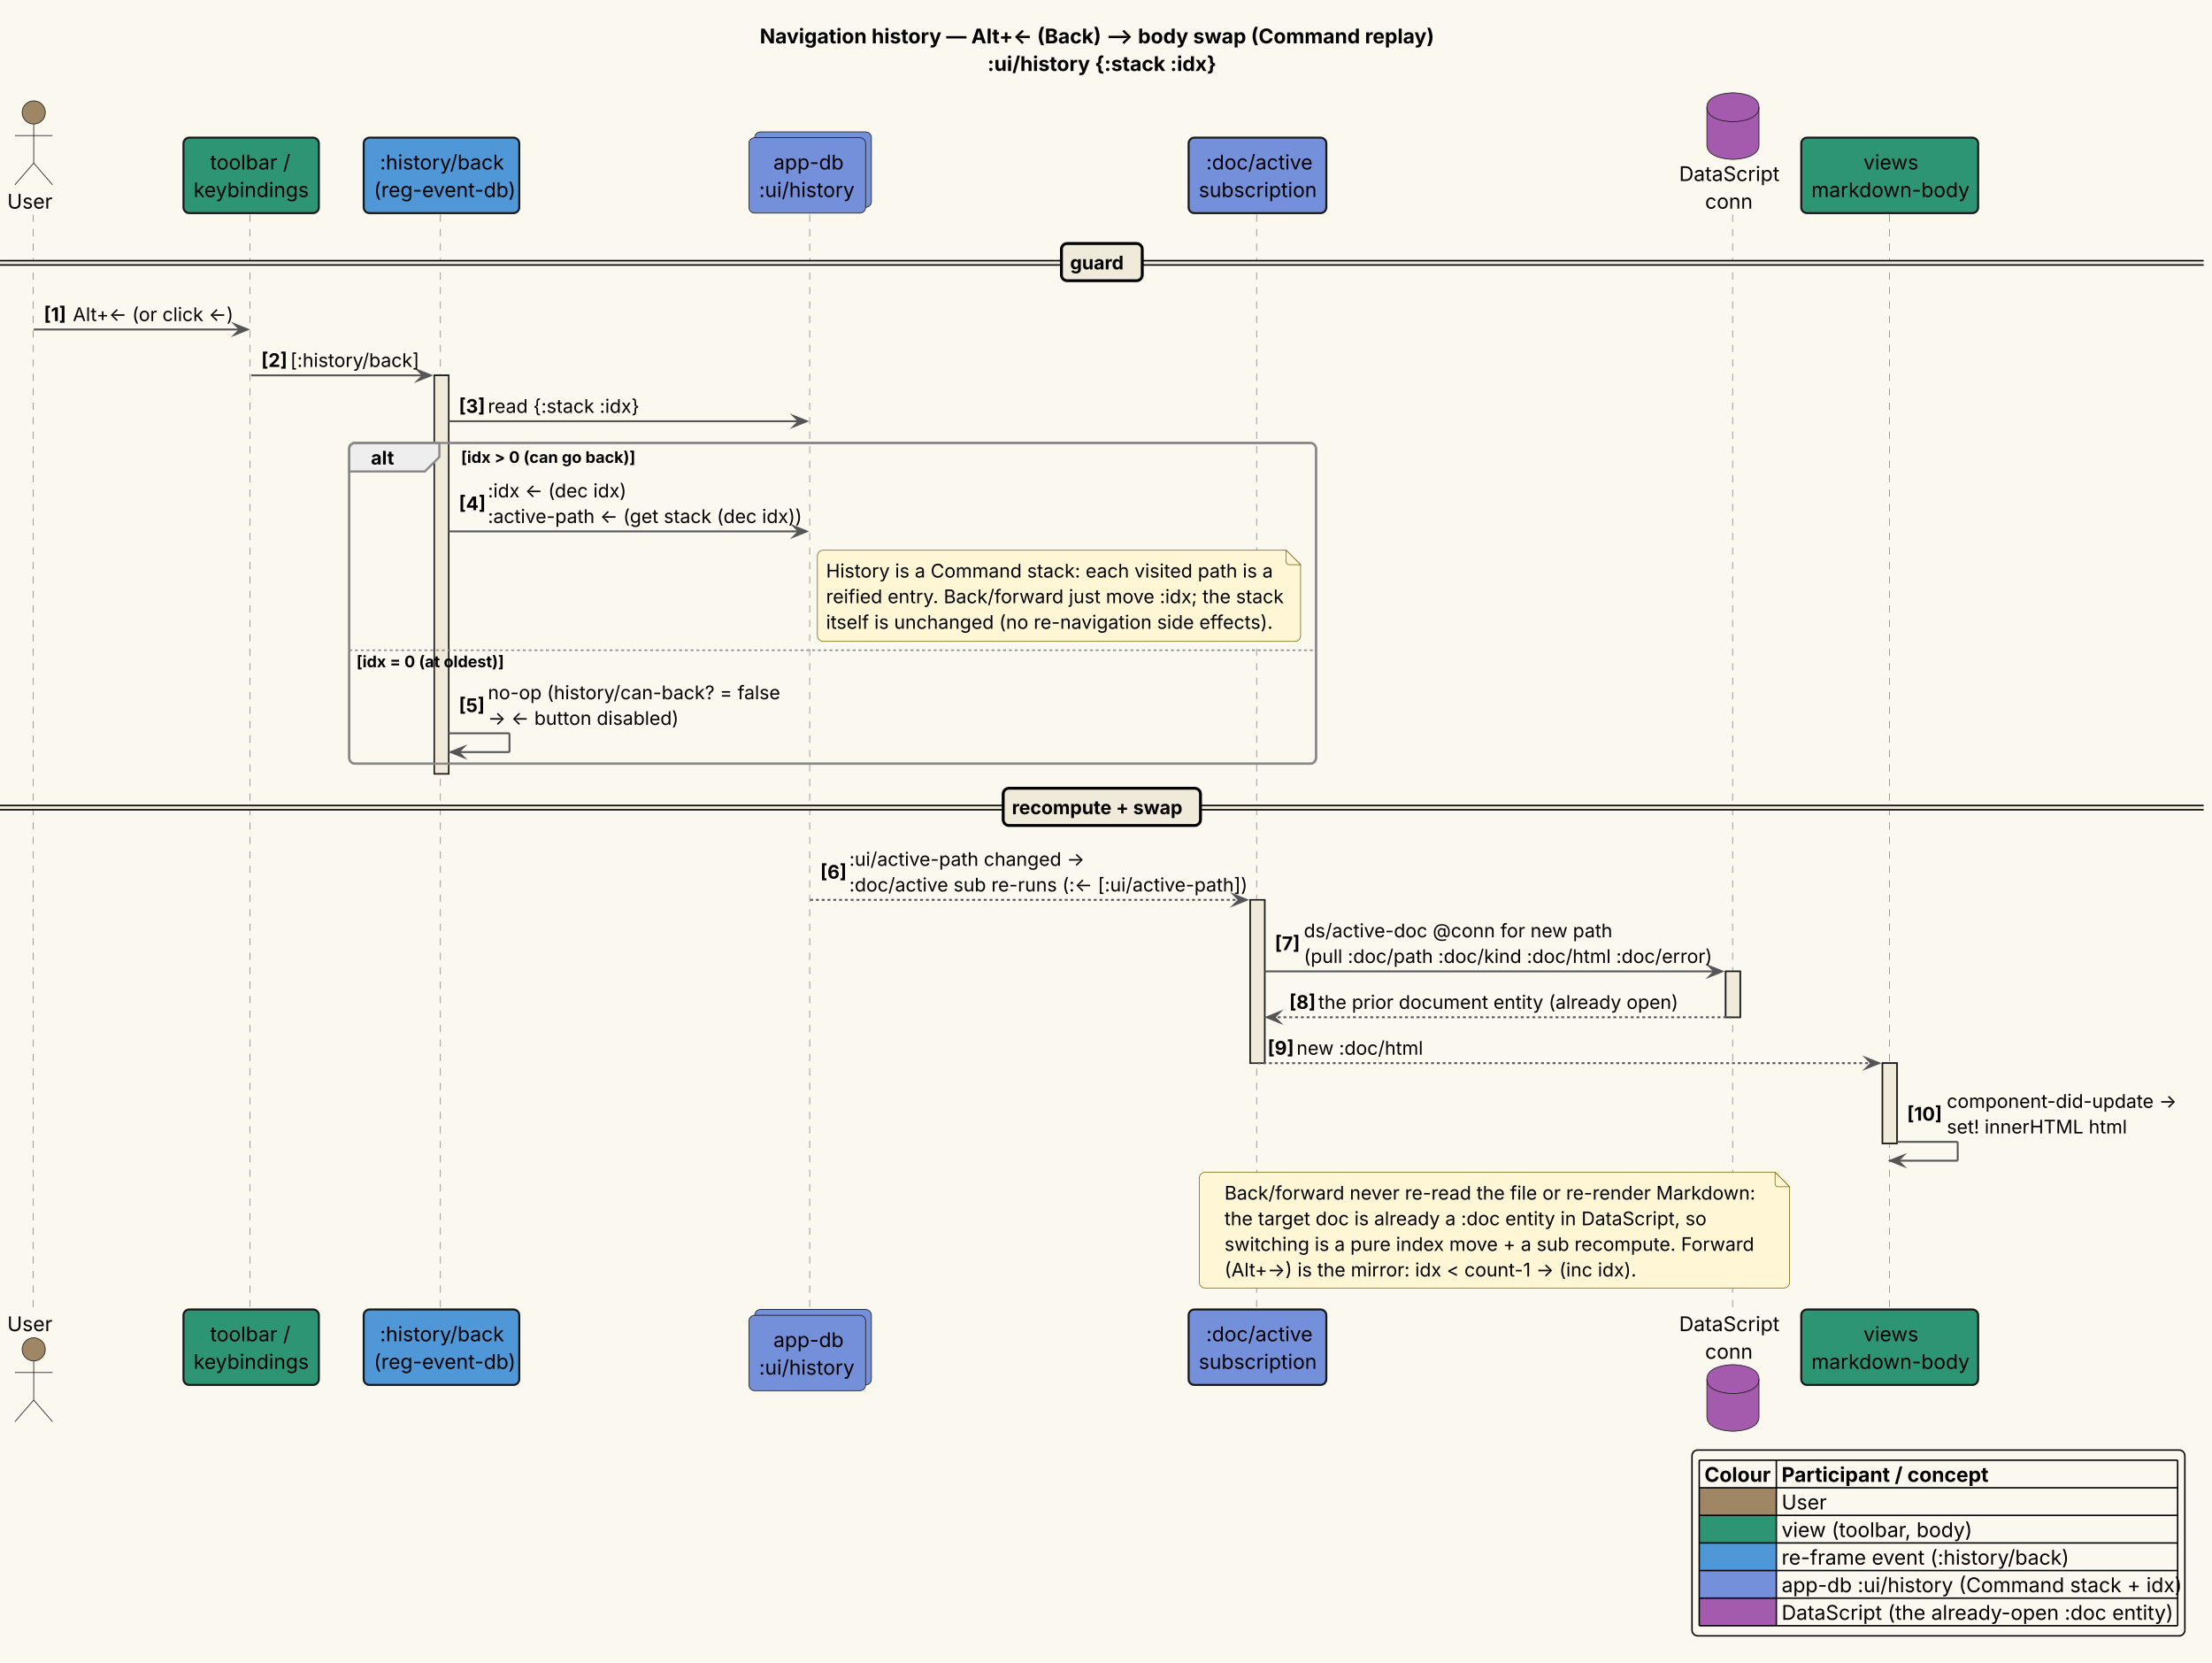
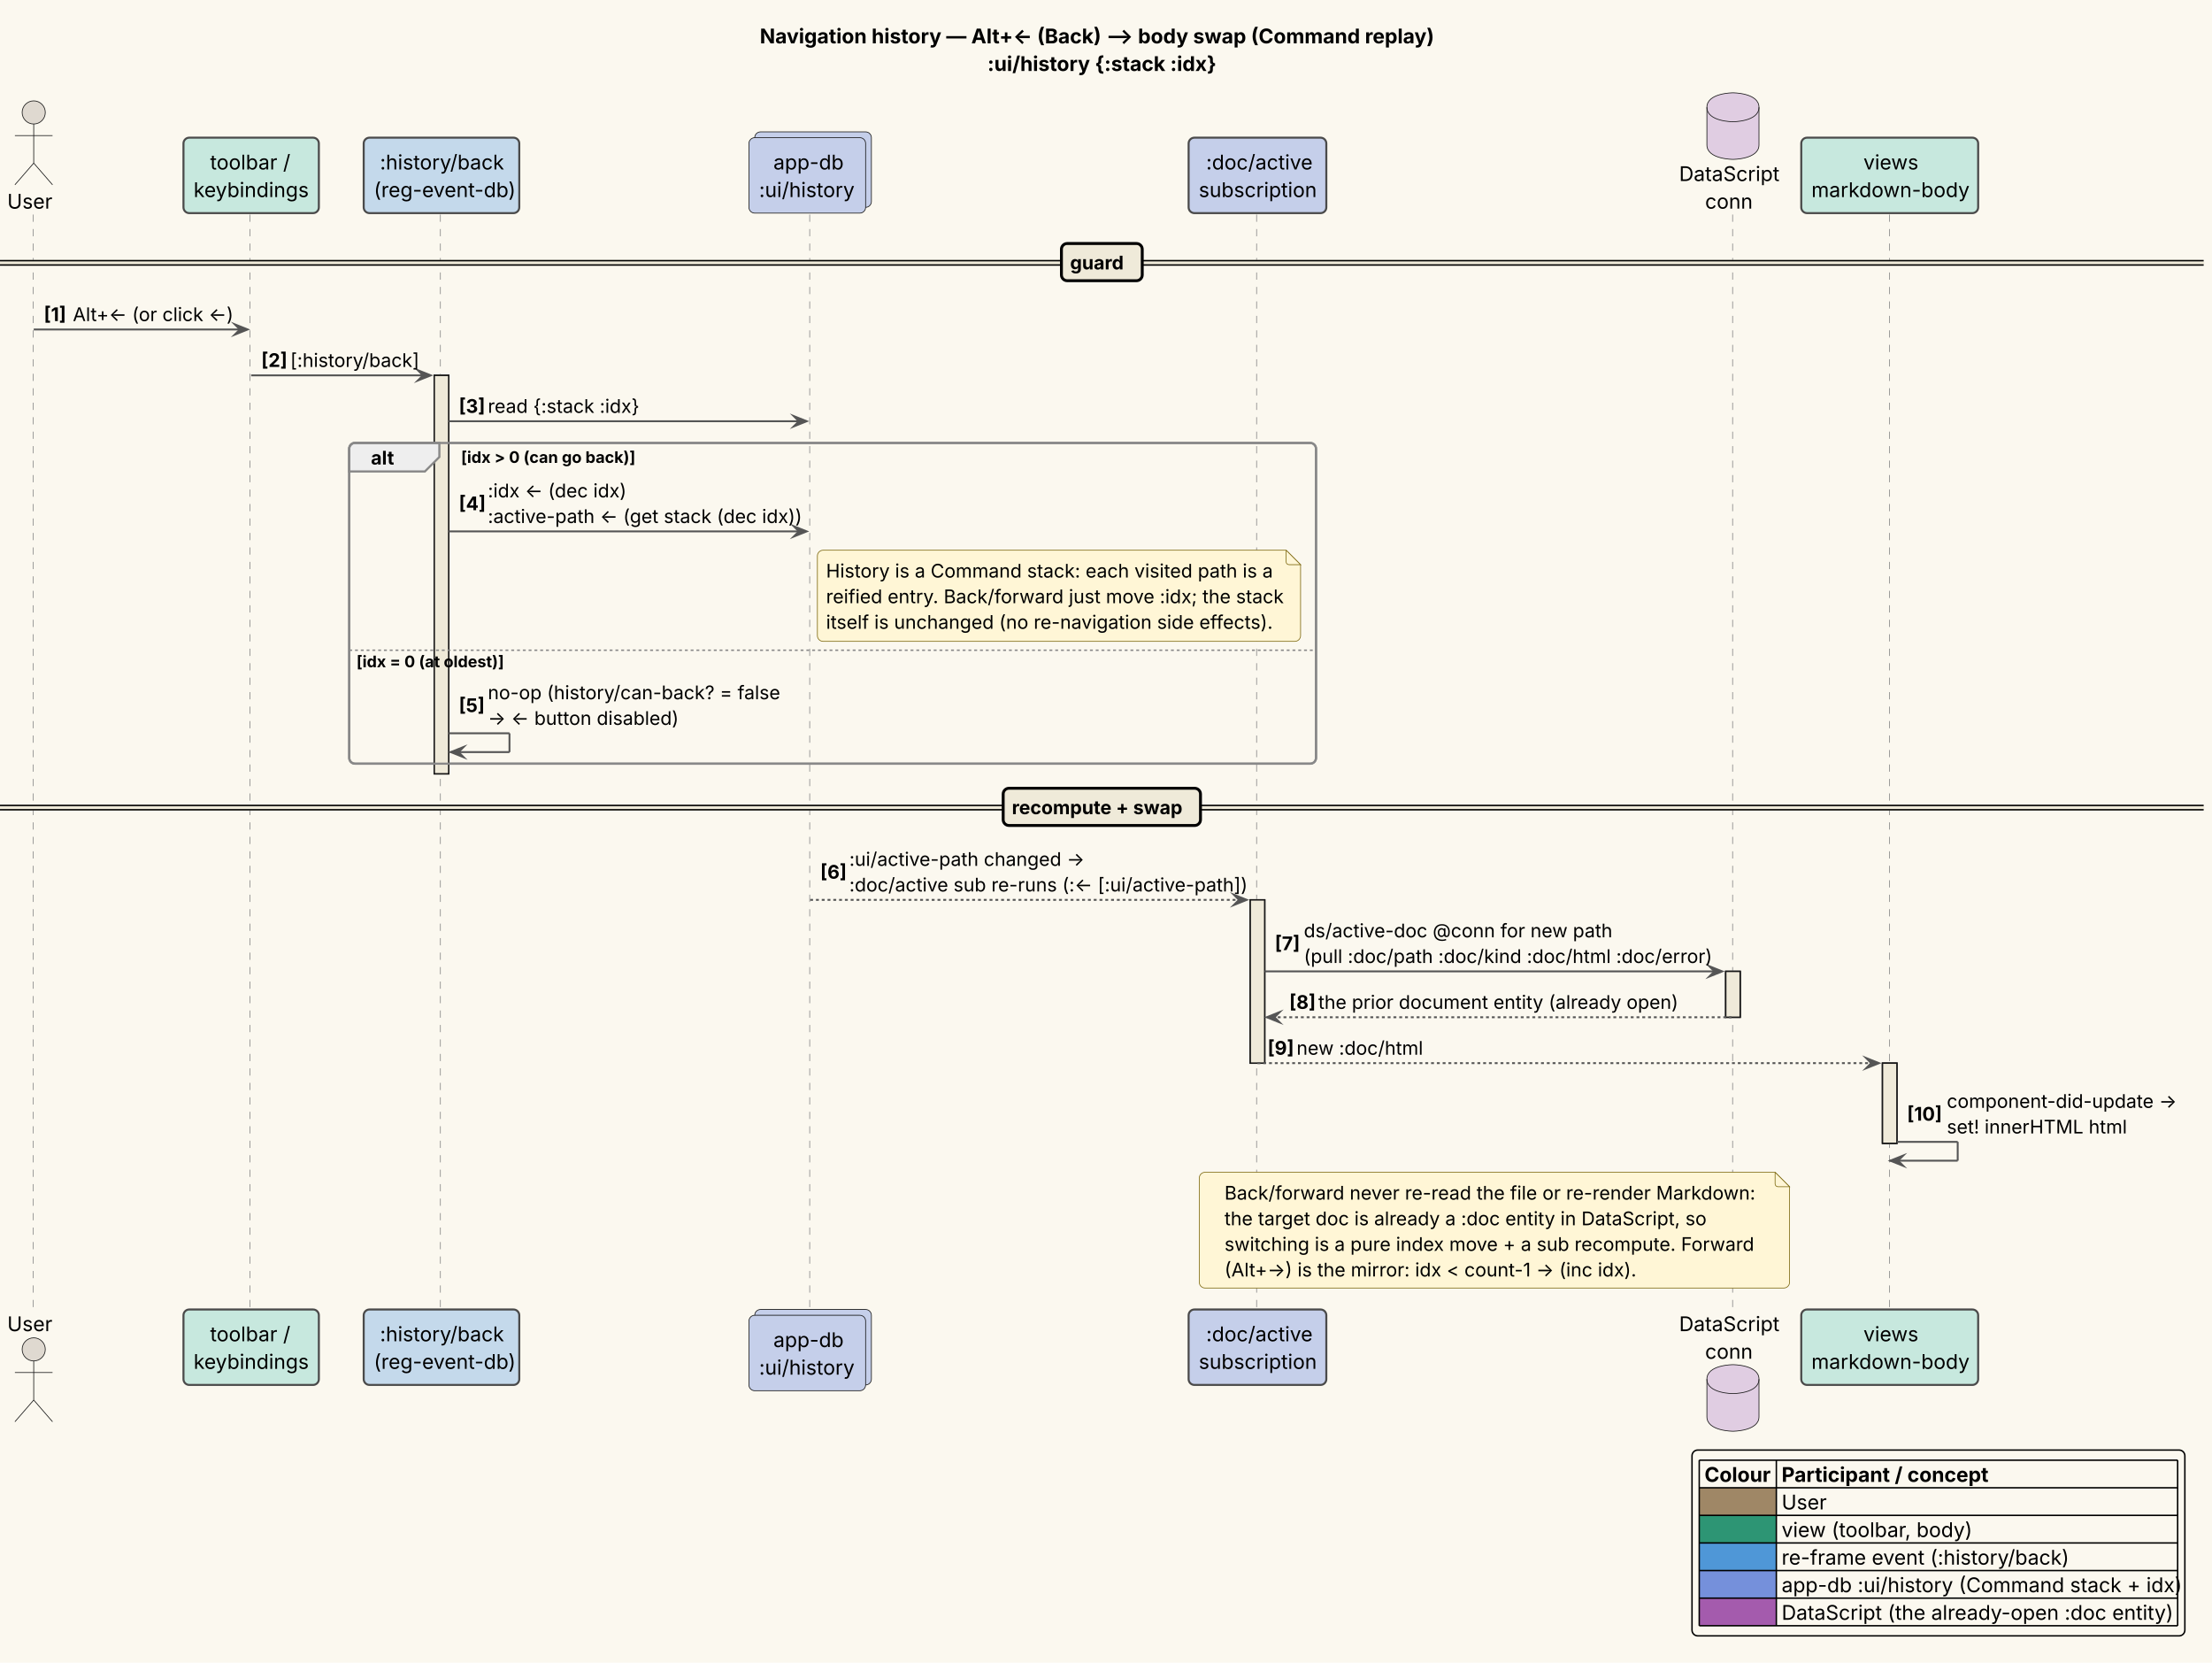
<svg xmlns="http://www.w3.org/2000/svg" contentStyleType="text/css" data-diagram-type="SEQUENCE" height="1149px" preserveAspectRatio="none" style="width:1529px;height:1149px;background:#FBF8EF;" version="1.1" viewBox="0 0 1529 1149" width="1529px" zoomAndPan="magnify">
  <defs />
  <g>
    <rect fill="#FBF8EF" height="1149" style="stroke:none;stroke-width:1;" width="1529" x="0" y="0" />
    <g class="title" data-source-line="7">
      <text fill="#000000" font-family="'Inter, Helvetica, sans-serif'" font-size="14" font-weight="700" lengthAdjust="spacing" textLength="471.847" x="525.198" y="29.966">Navigation history — Alt+← (Back) ⟶ body swap (Command replay)</text>
      <text fill="#000000" font-family="'Inter, Helvetica, sans-serif'" font-size="14" font-weight="700" lengthAdjust="spacing" textLength="157.121" x="682.561" y="49.034">:ui/history {:stack :idx}</text>
    </g>
    <g>
      <rect fill="#EFEAD9" height="275.336" style="stroke:#181818;stroke-width:1;" width="10" x="300.168" y="259.39" />
    </g>
    <g>
      <rect fill="#EFEAD9" height="112.824" style="stroke:#181818;stroke-width:1;" width="10" x="864.202" y="621.844" />
    </g>
    <g>
      <rect fill="#EFEAD9" height="31.706" style="stroke:#181818;stroke-width:1;" width="10" x="1192.862" y="671.256" />
    </g>
    <g>
      <rect fill="#EFEAD9" height="55.412" style="stroke:#181818;stroke-width:1;" width="10" x="1301.222" y="734.668" />
    </g>
    <rect fill="none" height="221.63" rx="4" ry="4" style="stroke:#888888;stroke-width:1.5;" width="668.263" x="241.401" y="306.096" />
    <g class="participant-lifeline" data-entity-uid="part1" data-qualified-name="User" data-source-line="11" id="part1-lifeline">
      <g>
        <rect fill="#000000" fill-opacity="0" height="757.632" width="8" x="19.309" y="148.272" />
        <line style="stroke:#888888;stroke-width:0.5;stroke-dasharray:5,5;" x1="23" x2="23" y1="148.272" y2="905.904" />
      </g>
    </g>
    <g class="participant-lifeline" data-entity-uid="part2" data-qualified-name="UI" data-source-line="12" id="part2-lifeline">
      <g>
        <rect fill="#000000" fill-opacity="0" height="757.632" width="8" x="169.61" y="148.272" />
        <line style="stroke:#888888;stroke-width:0.5;stroke-dasharray:5,5;" x1="172.822" x2="172.822" y1="148.272" y2="905.904" />
      </g>
    </g>
    <g class="participant-lifeline" data-entity-uid="part3" data-qualified-name="RF" data-source-line="13" id="part3-lifeline">
      <g>
        <rect fill="#000000" fill-opacity="0" height="757.632" width="8" x="301.168" y="148.272" />
        <line style="stroke:#888888;stroke-width:0.5;stroke-dasharray:5,5;" x1="304.401" x2="304.401" y1="148.272" y2="905.904" />
      </g>
    </g>
    <g class="participant-lifeline" data-entity-uid="part4" data-qualified-name="DB" data-source-line="14" id="part4-lifeline">
      <g>
        <rect fill="#000000" fill-opacity="0" height="757.632" width="8" x="556.012" y="148.272" />
        <line style="stroke:#888888;stroke-width:0.5;stroke-dasharray:5,5;" x1="559.692" x2="559.692" y1="148.272" y2="905.904" />
      </g>
    </g>
    <g class="participant-lifeline" data-entity-uid="part5" data-qualified-name="SUB" data-source-line="15" id="part5-lifeline">
      <g>
        <rect fill="#000000" fill-opacity="0" height="757.632" width="8" x="865.202" y="148.272" />
        <line style="stroke:#888888;stroke-width:0.5;stroke-dasharray:5,5;" x1="868.61" x2="868.61" y1="148.272" y2="905.904" />
      </g>
    </g>
    <g class="participant-lifeline" data-entity-uid="part6" data-qualified-name="DS" data-source-line="16" id="part6-lifeline">
      <g>
        <rect fill="#000000" fill-opacity="0" height="757.632" width="8" x="1193.862" y="148.272" />
        <line style="stroke:#888888;stroke-width:0.5;stroke-dasharray:5,5;" x1="1197.639" x2="1197.639" y1="148.272" y2="905.904" />
      </g>
    </g>
    <g class="participant-lifeline" data-entity-uid="part7" data-qualified-name="V" data-source-line="17" id="part7-lifeline">
      <g>
        <rect fill="#000000" fill-opacity="0" height="757.632" width="8" x="1302.222" y="148.272" />
        <line style="stroke:#888888;stroke-width:0.5;stroke-dasharray:5,5;" x1="1306.085" x2="1306.085" y1="148.272" y2="905.904" />
      </g>
    </g>
    <g class="participant participant-head" data-entity-uid="part1" data-qualified-name="User" data-source-line="11" id="part1-head">
      <text fill="#000000" font-family="'Inter, Helvetica, sans-serif'" font-size="14" lengthAdjust="spacing" textLength="30.618" x="5" y="144.17">User</text>
-       <ellipse cx="23.309" cy="77.704" fill="#9F8766" rx="8" ry="8" style="stroke:#181818;stroke-width:0.5;" />
+       <ellipse cx="23.309" cy="77.704" fill="#DFD9D0" rx="8" ry="8" style="stroke:#181818;stroke-width:0.5;" />
      <path d="M23.309,85.704 L23.309,112.704 M10.309,93.704 L36.309,93.704 M23.309,112.704 L10.309,127.704 M23.309,112.704 L36.309,127.704" fill="none" style="stroke:#181818;stroke-width:0.5;" />
    </g>
    <g class="participant participant-tail" data-entity-uid="part1" data-qualified-name="User" data-source-line="11" id="part1-tail">
      <text fill="#000000" font-family="'Inter, Helvetica, sans-serif'" font-size="14" lengthAdjust="spacing" textLength="30.618" x="5" y="919.87">User</text>
-       <ellipse cx="23.309" cy="932.472" fill="#9F8766" rx="8" ry="8" style="stroke:#181818;stroke-width:0.5;" />
+       <ellipse cx="23.309" cy="932.472" fill="#DFD9D0" rx="8" ry="8" style="stroke:#181818;stroke-width:0.5;" />
      <path d="M23.309,940.472 L23.309,967.472 M10.309,948.472 L36.309,948.472 M23.309,967.472 L10.309,982.472 M23.309,967.472 L36.309,982.472" fill="none" style="stroke:#181818;stroke-width:0.5;" />
    </g>
    <g class="participant participant-head" data-entity-uid="part2" data-qualified-name="UI" data-source-line="12" id="part2-head">
-       <rect fill="#2D9574" height="52.136" rx="4" ry="4" style="stroke:#181818;stroke-width:1.4;" width="93.576" x="126.822" y="95.136" />
+       <rect fill="#C7E8DE" height="52.136" rx="4" ry="4" style="stroke:#4A4A4A;stroke-width:1.4;" width="93.576" x="126.822" y="95.136" />
      <text fill="#000000" font-family="'Inter, Helvetica, sans-serif'" font-size="14" lengthAdjust="spacing" textLength="56.7" x="145.26" y="117.102">toolbar /</text>
      <text fill="#000000" font-family="'Inter, Helvetica, sans-serif'" font-size="14" lengthAdjust="spacing" textLength="79.576" x="133.822" y="136.17">keybindings</text>
    </g>
    <g class="participant participant-tail" data-entity-uid="part2" data-qualified-name="UI" data-source-line="12" id="part2-tail">
-       <rect fill="#2D9574" height="52.136" rx="4" ry="4" style="stroke:#181818;stroke-width:1.4;" width="93.576" x="126.822" y="904.904" />
+       <rect fill="#C7E8DE" height="52.136" rx="4" ry="4" style="stroke:#4A4A4A;stroke-width:1.4;" width="93.576" x="126.822" y="904.904" />
      <text fill="#000000" font-family="'Inter, Helvetica, sans-serif'" font-size="14" lengthAdjust="spacing" textLength="56.7" x="145.26" y="926.87">toolbar /</text>
      <text fill="#000000" font-family="'Inter, Helvetica, sans-serif'" font-size="14" lengthAdjust="spacing" textLength="79.576" x="133.822" y="945.938">keybindings</text>
    </g>
    <g class="participant participant-head" data-entity-uid="part3" data-qualified-name="RF" data-source-line="13" id="part3-head">
-       <rect fill="#4F97D7" height="52.136" rx="4" ry="4" style="stroke:#181818;stroke-width:1.4;" width="107.534" x="251.401" y="95.136" />
+       <rect fill="#C4D9EB" height="52.136" rx="4" ry="4" style="stroke:#4A4A4A;stroke-width:1.4;" width="107.534" x="251.401" y="95.136" />
      <text fill="#000000" font-family="'Inter, Helvetica, sans-serif'" font-size="14" lengthAdjust="spacing" textLength="85.036" x="262.651" y="117.102">:history/back</text>
      <text fill="#000000" font-family="'Inter, Helvetica, sans-serif'" font-size="14" lengthAdjust="spacing" textLength="93.534" x="258.401" y="136.17">(reg-event-db)</text>
    </g>
    <g class="participant participant-tail" data-entity-uid="part3" data-qualified-name="RF" data-source-line="13" id="part3-tail">
-       <rect fill="#4F97D7" height="52.136" rx="4" ry="4" style="stroke:#181818;stroke-width:1.4;" width="107.534" x="251.401" y="904.904" />
+       <rect fill="#C4D9EB" height="52.136" rx="4" ry="4" style="stroke:#4A4A4A;stroke-width:1.4;" width="107.534" x="251.401" y="904.904" />
      <text fill="#000000" font-family="'Inter, Helvetica, sans-serif'" font-size="14" lengthAdjust="spacing" textLength="85.036" x="262.651" y="926.87">:history/back</text>
      <text fill="#000000" font-family="'Inter, Helvetica, sans-serif'" font-size="14" lengthAdjust="spacing" textLength="93.534" x="258.401" y="945.938">(reg-event-db)</text>
    </g>
    <g class="participant participant-head" data-entity-uid="part4" data-qualified-name="DB" data-source-line="14" id="part4-head">
-       <rect fill="#7590DB" height="52.136" rx="4" ry="4" style="stroke:#181818;stroke-width:0.5;" width="80.64" x="521.692" y="91.136" />
-       <rect fill="#7590DB" height="52.136" rx="4" ry="4" style="stroke:#181818;stroke-width:0.5;" width="80.64" x="517.692" y="95.136" />
+       <rect fill="#C5CFEA" height="52.136" rx="4" ry="4" style="stroke:#181818;stroke-width:0.5;" width="80.64" x="521.692" y="91.136" />
+       <rect fill="#C5CFEA" height="52.136" rx="4" ry="4" style="stroke:#181818;stroke-width:0.5;" width="80.64" x="517.692" y="95.136" />
      <text fill="#000000" font-family="'Inter, Helvetica, sans-serif'" font-size="14" lengthAdjust="spacing" textLength="46.802" x="534.611" y="117.102">app-db</text>
      <text fill="#000000" font-family="'Inter, Helvetica, sans-serif'" font-size="14" lengthAdjust="spacing" textLength="66.64" x="524.692" y="136.17">:ui/history</text>
    </g>
    <g class="participant participant-tail" data-entity-uid="part4" data-qualified-name="DB" data-source-line="14" id="part4-tail">
-       <rect fill="#7590DB" height="52.136" rx="4" ry="4" style="stroke:#181818;stroke-width:0.5;" width="80.64" x="521.692" y="904.904" />
-       <rect fill="#7590DB" height="52.136" rx="4" ry="4" style="stroke:#181818;stroke-width:0.5;" width="80.64" x="517.692" y="908.904" />
+       <rect fill="#C5CFEA" height="52.136" rx="4" ry="4" style="stroke:#181818;stroke-width:0.5;" width="80.64" x="521.692" y="904.904" />
+       <rect fill="#C5CFEA" height="52.136" rx="4" ry="4" style="stroke:#181818;stroke-width:0.5;" width="80.64" x="517.692" y="908.904" />
      <text fill="#000000" font-family="'Inter, Helvetica, sans-serif'" font-size="14" lengthAdjust="spacing" textLength="46.802" x="534.611" y="930.87">app-db</text>
      <text fill="#000000" font-family="'Inter, Helvetica, sans-serif'" font-size="14" lengthAdjust="spacing" textLength="66.64" x="524.692" y="949.938">:ui/history</text>
    </g>
    <g class="participant participant-head" data-entity-uid="part5" data-qualified-name="SUB" data-source-line="15" id="part5-head">
-       <rect fill="#7590DB" height="52.136" rx="4" ry="4" style="stroke:#181818;stroke-width:1.4;" width="95.186" x="821.61" y="95.136" />
+       <rect fill="#C5CFEA" height="52.136" rx="4" ry="4" style="stroke:#4A4A4A;stroke-width:1.4;" width="95.186" x="821.61" y="95.136" />
      <text fill="#000000" font-family="'Inter, Helvetica, sans-serif'" font-size="14" lengthAdjust="spacing" textLength="71.008" x="833.698" y="117.102">:doc/active</text>
      <text fill="#000000" font-family="'Inter, Helvetica, sans-serif'" font-size="14" lengthAdjust="spacing" textLength="81.186" x="828.61" y="136.17">subscription</text>
    </g>
    <g class="participant participant-tail" data-entity-uid="part5" data-qualified-name="SUB" data-source-line="15" id="part5-tail">
-       <rect fill="#7590DB" height="52.136" rx="4" ry="4" style="stroke:#181818;stroke-width:1.4;" width="95.186" x="821.61" y="904.904" />
+       <rect fill="#C5CFEA" height="52.136" rx="4" ry="4" style="stroke:#4A4A4A;stroke-width:1.4;" width="95.186" x="821.61" y="904.904" />
      <text fill="#000000" font-family="'Inter, Helvetica, sans-serif'" font-size="14" lengthAdjust="spacing" textLength="71.008" x="833.698" y="926.87">:doc/active</text>
      <text fill="#000000" font-family="'Inter, Helvetica, sans-serif'" font-size="14" lengthAdjust="spacing" textLength="81.186" x="828.61" y="945.938">subscription</text>
    </g>
    <g class="participant participant-head" data-entity-uid="part6" data-qualified-name="DS" data-source-line="16" id="part6-head">
      <text fill="#000000" font-family="'Inter, Helvetica, sans-serif'" font-size="14" lengthAdjust="spacing" textLength="68.446" x="1160.639" y="125.102">DataScript</text>
      <text fill="#000000" font-family="'Inter, Helvetica, sans-serif'" font-size="14" lengthAdjust="spacing" textLength="32.494" x="1178.615" y="144.17">conn</text>
-       <path d="M1179.862,74.136 C1179.862,64.136 1197.862,64.136 1197.862,64.136 C1197.862,64.136 1215.862,64.136 1215.862,74.136 L1215.862,100.136 C1215.862,110.136 1197.862,110.136 1197.862,110.136 C1197.862,110.136 1179.862,110.136 1179.862,100.136 L1179.862,74.136" fill="#A45BAD" style="stroke:#181818;stroke-width:0.5;" />
+       <path d="M1179.862,74.136 C1179.862,64.136 1197.862,64.136 1197.862,64.136 C1197.862,64.136 1215.862,64.136 1215.862,74.136 L1215.862,100.136 C1215.862,110.136 1197.862,110.136 1197.862,110.136 C1197.862,110.136 1179.862,110.136 1179.862,100.136 L1179.862,74.136" fill="#E0CDE2" style="stroke:#181818;stroke-width:0.5;" />
      <path d="M1179.862,74.136 C1179.862,84.136 1197.862,84.136 1197.862,84.136 C1197.862,84.136 1215.862,84.136 1215.862,74.136" fill="none" style="stroke:#181818;stroke-width:0.5;" />
    </g>
    <g class="participant participant-tail" data-entity-uid="part6" data-qualified-name="DS" data-source-line="16" id="part6-tail">
      <text fill="#000000" font-family="'Inter, Helvetica, sans-serif'" font-size="14" lengthAdjust="spacing" textLength="68.446" x="1160.639" y="919.87">DataScript</text>
      <text fill="#000000" font-family="'Inter, Helvetica, sans-serif'" font-size="14" lengthAdjust="spacing" textLength="32.494" x="1178.615" y="938.938">conn</text>
-       <path d="M1179.862,953.04 C1179.862,943.04 1197.862,943.04 1197.862,943.04 C1197.862,943.04 1215.862,943.04 1215.862,953.04 L1215.862,979.04 C1215.862,989.04 1197.862,989.04 1197.862,989.04 C1197.862,989.04 1179.862,989.04 1179.862,979.04 L1179.862,953.04" fill="#A45BAD" style="stroke:#181818;stroke-width:0.5;" />
+       <path d="M1179.862,953.04 C1179.862,943.04 1197.862,943.04 1197.862,943.04 C1197.862,943.04 1215.862,943.04 1215.862,953.04 L1215.862,979.04 C1215.862,989.04 1197.862,989.04 1197.862,989.04 C1197.862,989.04 1179.862,989.04 1179.862,979.04 L1179.862,953.04" fill="#E0CDE2" style="stroke:#181818;stroke-width:0.5;" />
      <path d="M1179.862,953.04 C1179.862,963.04 1197.862,963.04 1197.862,963.04 C1197.862,963.04 1215.862,963.04 1215.862,953.04" fill="none" style="stroke:#181818;stroke-width:0.5;" />
    </g>
    <g class="participant participant-head" data-entity-uid="part7" data-qualified-name="V" data-source-line="17" id="part7-head">
-       <rect fill="#2D9574" height="52.136" rx="4" ry="4" style="stroke:#181818;stroke-width:1.4;" width="122.276" x="1245.085" y="95.136" />
+       <rect fill="#C7E8DE" height="52.136" rx="4" ry="4" style="stroke:#4A4A4A;stroke-width:1.4;" width="122.276" x="1245.085" y="95.136" />
      <text fill="#000000" font-family="'Inter, Helvetica, sans-serif'" font-size="14" lengthAdjust="spacing" textLength="36.33" x="1288.057" y="117.102">views</text>
      <text fill="#000000" font-family="'Inter, Helvetica, sans-serif'" font-size="14" lengthAdjust="spacing" textLength="108.276" x="1252.085" y="136.17">markdown-body</text>
    </g>
    <g class="participant participant-tail" data-entity-uid="part7" data-qualified-name="V" data-source-line="17" id="part7-tail">
-       <rect fill="#2D9574" height="52.136" rx="4" ry="4" style="stroke:#181818;stroke-width:1.4;" width="122.276" x="1245.085" y="904.904" />
+       <rect fill="#C7E8DE" height="52.136" rx="4" ry="4" style="stroke:#4A4A4A;stroke-width:1.4;" width="122.276" x="1245.085" y="904.904" />
      <text fill="#000000" font-family="'Inter, Helvetica, sans-serif'" font-size="14" lengthAdjust="spacing" textLength="36.33" x="1288.057" y="926.87">views</text>
      <text fill="#000000" font-family="'Inter, Helvetica, sans-serif'" font-size="14" lengthAdjust="spacing" textLength="108.276" x="1252.085" y="945.938">markdown-body</text>
    </g>
    <g>
      <rect fill="#EFEAD9" height="275.336" style="stroke:#181818;stroke-width:1;" width="10" x="300.168" y="259.39" />
    </g>
    <g>
      <rect fill="#EFEAD9" height="112.824" style="stroke:#181818;stroke-width:1;" width="10" x="864.202" y="621.844" />
    </g>
    <g>
      <rect fill="#EFEAD9" height="31.706" style="stroke:#181818;stroke-width:1;" width="10" x="1192.862" y="671.256" />
    </g>
    <g>
      <rect fill="#EFEAD9" height="55.412" style="stroke:#181818;stroke-width:1;" width="10" x="1301.222" y="734.668" />
    </g>
    <rect fill="#EFEAD9" height="3" rx="4" ry="4" style="stroke:#EFEAD9;stroke-width:1;" width="1523.244" x="0" y="180.125" />
    <line style="stroke:#000000;stroke-width:1;" x1="0" x2="1523.244" y1="180.125" y2="180.125" />
    <line style="stroke:#000000;stroke-width:1;" x1="0" x2="1523.244" y1="183.125" y2="183.125" />
    <rect fill="#EFEAD9" height="25.706" rx="4" ry="4" style="stroke:#000000;stroke-width:2;" width="55.86" x="733.692" y="168.272" />
    <text fill="#000000" font-family="'Inter, Helvetica, sans-serif'" font-size="13" font-weight="700" lengthAdjust="spacing" textLength="38.48" x="739.692" y="186.169">guard</text>
    <g class="message" data-entity-1="part1" data-entity-2="part2" data-source-line="20" id="msg1">
      <polygon fill="#555555" points="161.61,223.684,171.61,227.684,161.61,231.684,165.61,227.684" style="stroke:#555555;stroke-width:1;stroke-linejoin:miter;stroke-miterlimit:10;" />
      <line style="stroke:#555555;stroke-width:1.3;" x1="23.309" x2="167.61" y1="227.684" y2="227.684" />
      <text fill="#000000" font-family="'Inter, Helvetica, sans-serif'" font-size="13" font-weight="700" lengthAdjust="spacing" textLength="16.042" x="30.309" y="221.875">[1]</text>
      <text fill="#000000" font-family="'Inter, Helvetica, sans-serif'" font-size="13" lengthAdjust="spacing" textLength="106.259" x="50.351" y="221.875">Alt+←  (or click ←)</text>
    </g>
    <g class="message" data-entity-1="part2" data-entity-2="part3" data-source-line="21" id="msg2">
      <polygon fill="#555555" points="288.168,255.39,298.168,259.39,288.168,263.39,292.168,259.39" style="stroke:#555555;stroke-width:1;stroke-linejoin:miter;stroke-miterlimit:10;" />
      <line style="stroke:#555555;stroke-width:1.3;" x1="173.61" x2="294.168" y1="259.39" y2="259.39" />
      <text fill="#000000" font-family="'Inter, Helvetica, sans-serif'" font-size="13" font-weight="700" lengthAdjust="spacing" textLength="16.042" x="180.61" y="253.581">[2]</text>
      <text fill="#000000" font-family="'Inter, Helvetica, sans-serif'" font-size="13" lengthAdjust="spacing" textLength="87.516" x="200.652" y="253.581">[:history/back]</text>
    </g>
    <g class="message" data-entity-1="part3" data-entity-2="part4" data-source-line="23" id="msg3">
      <polygon fill="#555555" points="548.012,287.096,558.012,291.096,548.012,295.096,552.012,291.096" style="stroke:#555555;stroke-width:1;stroke-linejoin:miter;stroke-miterlimit:10;" />
      <line style="stroke:#555555;stroke-width:1.3;" x1="310.168" x2="554.012" y1="291.096" y2="291.096" />
      <text fill="#000000" font-family="'Inter, Helvetica, sans-serif'" font-size="13" font-weight="700" lengthAdjust="spacing" textLength="16.042" x="317.168" y="285.287">[3]</text>
      <text fill="#000000" font-family="'Inter, Helvetica, sans-serif'" font-size="13" lengthAdjust="spacing" textLength="101.218" x="337.21" y="285.287">read {:stack :idx}</text>
    </g>
    <path d="M245.401,306.096 L303.704,306.096 L303.704,315.802 L293.704,325.802 L241.401,325.802 L241.401,310.096 A4,4 0 0 1 245.401,306.096" fill="#EEEEEE" style="stroke:#888888;stroke-width:1.5;" />
    <rect fill="none" height="221.63" rx="4" ry="4" style="stroke:#888888;stroke-width:1.5;" width="668.263" x="241.401" y="306.096" />
    <text fill="#000000" font-family="'Inter, Helvetica, sans-serif'" font-size="13" font-weight="700" lengthAdjust="spacing" textLength="17.303" x="256.401" y="320.993">alt</text>
    <text fill="#000000" font-family="'Inter, Helvetica, sans-serif'" font-size="11" font-weight="700" lengthAdjust="spacing" textLength="120.361" x="318.704" y="319.855">[idx &gt; 0  (can go back)]</text>
    <g class="message" data-entity-1="part3" data-entity-2="part4" data-source-line="25" id="msg4">
      <polygon fill="#555555" points="548.012,363.214,558.012,367.214,548.012,371.214,552.012,367.214" style="stroke:#555555;stroke-width:1;stroke-linejoin:miter;stroke-miterlimit:10;" />
      <line style="stroke:#555555;stroke-width:1.3;" x1="310.168" x2="554.012" y1="367.214" y2="367.214" />
      <text fill="#000000" font-family="'Inter, Helvetica, sans-serif'" font-size="13" font-weight="700" lengthAdjust="spacing" textLength="16.042" x="317.168" y="352.552">[4]</text>
      <text fill="#000000" font-family="'Inter, Helvetica, sans-serif'" font-size="13" lengthAdjust="spacing" textLength="90.336" x="337.21" y="343.699">:idx ← (dec idx)</text>
      <text fill="#000000" font-family="'Inter, Helvetica, sans-serif'" font-size="13" lengthAdjust="spacing" textLength="205.802" x="337.21" y="361.405">:active-path ← (get stack (dec idx))</text>
    </g>
    <path d="M565,384.214 L565,439.214 A4,4 0 0 0 569,443.214 L895,443.214 A4,4 0 0 0 899,439.214 L899,390.214 L889,380.214 L569,380.214 A4,4 0 0 0 565,384.214" fill="#FFF6D6" style="stroke:#7F6B14;stroke-width:0.5;" />
    <path d="M889,380.214 L889,388.214 A2,2 0 0 0 891,390.214 L899,390.214 L889,380.214" fill="#FFF6D6" style="stroke:#7F6B14;stroke-width:0.5;" />
    <text fill="#000000" font-family="'Inter, Helvetica, sans-serif'" font-size="13" lengthAdjust="spacing" textLength="303.004" x="571" y="399.111">History is a Command stack: each visited path is a</text>
    <text fill="#000000" font-family="'Inter, Helvetica, sans-serif'" font-size="13" lengthAdjust="spacing" textLength="313.664" x="571" y="416.817">reified entry. Back/forward just move :idx; the stack</text>
    <text fill="#000000" font-family="'Inter, Helvetica, sans-serif'" font-size="13" lengthAdjust="spacing" textLength="302.549" x="571" y="434.523">itself is unchanged (no re-navigation side effects).</text>
    <line style="stroke:#888888;stroke-width:1;stroke-dasharray:2,2;" x1="241.401" x2="909.664" y1="449.332" y2="449.332" />
    <text fill="#000000" font-family="'Inter, Helvetica, sans-serif'" font-size="11" font-weight="700" lengthAdjust="spacing" textLength="103.553" x="246.401" y="461.091">[idx = 0  (at oldest)]</text>
    <g class="message" data-entity-1="part3" data-entity-2="part3" data-source-line="32" id="msg5">
      <line style="stroke:#555555;stroke-width:1.3;" x1="310.168" x2="352.168" y1="506.726" y2="506.726" />
      <line style="stroke:#555555;stroke-width:1.3;" x1="352.168" x2="352.168" y1="506.726" y2="519.726" />
      <line style="stroke:#555555;stroke-width:1.3;" x1="311.168" x2="352.168" y1="519.726" y2="519.726" />
      <polygon fill="#555555" points="321.168,515.726,311.168,519.726,321.168,523.726,317.168,519.726" style="stroke:#555555;stroke-width:1;stroke-linejoin:miter;stroke-miterlimit:10;" />
      <text fill="#000000" font-family="'Inter, Helvetica, sans-serif'" font-size="13" font-weight="700" lengthAdjust="spacing" textLength="16.042" x="317.168" y="492.064">[5]</text>
      <text fill="#000000" font-family="'Inter, Helvetica, sans-serif'" font-size="13" lengthAdjust="spacing" textLength="192.972" x="337.21" y="483.211">no-op (history/can-back? = false</text>
      <text fill="#000000" font-family="'Inter, Helvetica, sans-serif'" font-size="13" lengthAdjust="spacing" textLength="128.684" x="337.21" y="500.917">→ ← button disabled)</text>
    </g>
    <rect fill="#EFEAD9" height="3" rx="4" ry="4" style="stroke:#EFEAD9;stroke-width:1;" width="1523.244" x="0" y="556.579" />
    <line style="stroke:#000000;stroke-width:1;" x1="0" x2="1523.244" y1="556.579" y2="556.579" />
    <line style="stroke:#000000;stroke-width:1;" x1="0" x2="1523.244" y1="559.579" y2="559.579" />
    <rect fill="#EFEAD9" height="25.706" rx="4" ry="4" style="stroke:#000000;stroke-width:2;" width="136.382" x="693.431" y="544.726" />
    <text fill="#000000" font-family="'Inter, Helvetica, sans-serif'" font-size="13" font-weight="700" lengthAdjust="spacing" textLength="119.002" x="699.431" y="562.623">recompute + swap</text>
    <g class="message" data-entity-1="part4" data-entity-2="part5" data-source-line="37" id="msg6">
      <polygon fill="#555555" points="852.202,617.844,862.202,621.844,852.202,625.844,856.202,621.844" style="stroke:#555555;stroke-width:1;stroke-linejoin:miter;stroke-miterlimit:10;" />
      <line style="stroke:#555555;stroke-width:1.3;stroke-dasharray:2,2;" x1="560.012" x2="858.202" y1="621.844" y2="621.844" />
      <text fill="#000000" font-family="'Inter, Helvetica, sans-serif'" font-size="13" font-weight="700" lengthAdjust="spacing" textLength="16.042" x="567.012" y="607.182">[6]</text>
      <text fill="#000000" font-family="'Inter, Helvetica, sans-serif'" font-size="13" lengthAdjust="spacing" textLength="158.001" x="587.054" y="598.329">:ui/active-path changed →</text>
      <text fill="#000000" font-family="'Inter, Helvetica, sans-serif'" font-size="13" lengthAdjust="spacing" textLength="265.148" x="587.054" y="616.035">:doc/active sub re-runs (:&lt;- [:ui/active-path])</text>
    </g>
    <g class="message" data-entity-1="part5" data-entity-2="part6" data-source-line="39" id="msg7">
      <polygon fill="#555555" points="1180.862,667.256,1190.862,671.256,1180.862,675.256,1184.862,671.256" style="stroke:#555555;stroke-width:1;stroke-linejoin:miter;stroke-miterlimit:10;" />
      <line style="stroke:#555555;stroke-width:1.3;" x1="874.202" x2="1186.862" y1="671.256" y2="671.256" />
      <text fill="#000000" font-family="'Inter, Helvetica, sans-serif'" font-size="13" font-weight="700" lengthAdjust="spacing" textLength="16.042" x="881.202" y="656.594">[7]</text>
      <text fill="#000000" font-family="'Inter, Helvetica, sans-serif'" font-size="13" lengthAdjust="spacing" textLength="207.545" x="901.244" y="647.741">ds/active-doc @conn for new path</text>
      <text fill="#000000" font-family="'Inter, Helvetica, sans-serif'" font-size="13" lengthAdjust="spacing" textLength="279.617" x="901.244" y="665.447">(pull :doc/path :doc/kind :doc/html :doc/error)</text>
    </g>
    <g class="message" data-entity-1="part6" data-entity-2="part5" data-source-line="41" id="msg8">
      <polygon fill="#555555" points="885.202,698.962,875.202,702.962,885.202,706.962,881.202,702.962" style="stroke:#555555;stroke-width:1;stroke-linejoin:miter;stroke-miterlimit:10;" />
      <line style="stroke:#555555;stroke-width:1.3;stroke-dasharray:2,2;" x1="879.202" x2="1196.862" y1="702.962" y2="702.962" />
      <text fill="#000000" font-family="'Inter, Helvetica, sans-serif'" font-size="13" font-weight="700" lengthAdjust="spacing" textLength="16.042" x="891.202" y="697.153">[8]</text>
      <text fill="#000000" font-family="'Inter, Helvetica, sans-serif'" font-size="13" lengthAdjust="spacing" textLength="248.287" x="911.244" y="697.153">the prior document entity (already open)</text>
    </g>
    <g class="message" data-entity-1="part5" data-entity-2="part7" data-source-line="43" id="msg9">
      <polygon fill="#555555" points="1289.222,730.668,1299.222,734.668,1289.222,738.668,1293.222,734.668" style="stroke:#555555;stroke-width:1;stroke-linejoin:miter;stroke-miterlimit:10;" />
      <line style="stroke:#555555;stroke-width:1.3;stroke-dasharray:2,2;" x1="869.202" x2="1295.222" y1="734.668" y2="734.668" />
      <text fill="#000000" font-family="'Inter, Helvetica, sans-serif'" font-size="13" font-weight="700" lengthAdjust="spacing" textLength="16.042" x="876.202" y="728.859">[9]</text>
      <text fill="#000000" font-family="'Inter, Helvetica, sans-serif'" font-size="13" lengthAdjust="spacing" textLength="87.62" x="896.244" y="728.859">new :doc/html</text>
    </g>
    <g class="message" data-entity-1="part7" data-entity-2="part7" data-source-line="46" id="msg10">
      <line style="stroke:#555555;stroke-width:1.3;" x1="1311.222" x2="1353.222" y1="789.08" y2="789.08" />
      <line style="stroke:#555555;stroke-width:1.3;" x1="1353.222" x2="1353.222" y1="789.08" y2="802.08" />
      <line style="stroke:#555555;stroke-width:1.3;" x1="1306.222" x2="1353.222" y1="802.08" y2="802.08" />
      <polygon fill="#555555" points="1316.222,798.08,1306.222,802.08,1316.222,806.08,1312.222,802.08" style="stroke:#555555;stroke-width:1;stroke-linejoin:miter;stroke-miterlimit:10;" />
      <text fill="#000000" font-family="'Inter, Helvetica, sans-serif'" font-size="13" font-weight="700" lengthAdjust="spacing" textLength="23.478" x="1318.222" y="774.418">[10]</text>
      <text fill="#000000" font-family="'Inter, Helvetica, sans-serif'" font-size="13" lengthAdjust="spacing" textLength="155.544" x="1345.7" y="765.565">component-did-update →</text>
      <text fill="#000000" font-family="'Inter, Helvetica, sans-serif'" font-size="13" lengthAdjust="spacing" textLength="124.332" x="1345.7" y="783.271">set! innerHTML html</text>
    </g>
    <path d="M829,814.08 L829,886.08 A4,4 0 0 0 833,890.08 L1233,890.08 A4,4 0 0 0 1237,886.08 L1237,820.08 L1227,810.08 L833,810.08 A4,4 0 0 0 829,814.08" fill="#FFF6D6" style="stroke:#7F6B14;stroke-width:0.5;" />
    <path d="M1227,810.08 L1227,818.08 A2,2 0 0 0 1229,820.08 L1237,820.08 L1227,810.08" fill="#FFF6D6" style="stroke:#7F6B14;stroke-width:0.5;" />
    <text fill="#000000" font-family="'Inter, Helvetica, sans-serif'" font-size="13" lengthAdjust="spacing" textLength="364.663" x="846.406" y="828.977">Back/forward never re-read the file or re-render Markdown:</text>
    <text fill="#000000" font-family="'Inter, Helvetica, sans-serif'" font-size="13" lengthAdjust="spacing" textLength="328.315" x="846.406" y="846.683">the target doc is already a :doc entity in DataScript, so</text>
    <text fill="#000000" font-family="'Inter, Helvetica, sans-serif'" font-size="13" lengthAdjust="spacing" textLength="363.441" x="846.406" y="864.389">switching is a pure index move + a sub recompute. Forward</text>
    <text fill="#000000" font-family="'Inter, Helvetica, sans-serif'" font-size="13" lengthAdjust="spacing" textLength="275.688" x="846.406" y="882.095">(Alt+→) is the mirror: idx &lt; count-1 → (inc idx).</text>
    <g class="legend" data-source-line="56">
      <rect fill="none" height="128.407" rx="4" ry="4" style="stroke:#000000;stroke-width:1;" width="340.679" x="1169.565" y="1002.04" />
      <text fill="#000000" font-family="'Inter, Helvetica, sans-serif'" font-size="14" font-weight="700" lengthAdjust="spacing" textLength="46.018" x="1178.205" y="1024.006">Colour</text>
      <text fill="#000000" font-family="'Inter, Helvetica, sans-serif'" font-size="14" font-weight="700" lengthAdjust="spacing" textLength="146.089" x="1231.503" y="1024.006">Participant / concept</text>
      <rect fill="#9F8766" height="19.068" style="stroke:none;stroke-width:1;" width="53.298" x="1174.565" y="1028.108" />
-       <text fill="#000000" font-family="'Inter, Helvetica, sans-serif'" font-size="14" lengthAdjust="spacing" textLength="3.64" x="1174.565" y="1043.074"> </text>
+       <text fill="#000000" font-family="'Inter, Helvetica, sans-serif'" font-size="14" lengthAdjust="spacing" textLength="14.56" x="1174.565" y="1043.074">    </text>
      <text fill="#000000" font-family="'Inter, Helvetica, sans-serif'" font-size="14" lengthAdjust="spacing" textLength="30.618" x="1231.503" y="1043.074">User</text>
      <rect fill="#2D9574" height="19.068" style="stroke:none;stroke-width:1;" width="53.298" x="1174.565" y="1047.176" />
-       <text fill="#000000" font-family="'Inter, Helvetica, sans-serif'" font-size="14" lengthAdjust="spacing" textLength="3.64" x="1174.565" y="1062.142"> </text>
+       <text fill="#000000" font-family="'Inter, Helvetica, sans-serif'" font-size="14" lengthAdjust="spacing" textLength="14.56" x="1174.565" y="1062.142">    </text>
      <text fill="#000000" font-family="'Inter, Helvetica, sans-serif'" font-size="14" lengthAdjust="spacing" textLength="129.738" x="1231.503" y="1062.142">view (toolbar, body)</text>
      <rect fill="#4F97D7" height="19.068" style="stroke:none;stroke-width:1;" width="53.298" x="1174.565" y="1066.244" />
-       <text fill="#000000" font-family="'Inter, Helvetica, sans-serif'" font-size="14" lengthAdjust="spacing" textLength="3.64" x="1174.565" y="1081.209"> </text>
+       <text fill="#000000" font-family="'Inter, Helvetica, sans-serif'" font-size="14" lengthAdjust="spacing" textLength="14.56" x="1174.565" y="1081.209">    </text>
      <text fill="#000000" font-family="'Inter, Helvetica, sans-serif'" font-size="14" lengthAdjust="spacing" textLength="194.949" x="1231.503" y="1081.209">re-frame event (:history/back)</text>
      <rect fill="#7590DB" height="19.068" style="stroke:none;stroke-width:1;" width="53.298" x="1174.565" y="1085.312" />
-       <text fill="#000000" font-family="'Inter, Helvetica, sans-serif'" font-size="14" lengthAdjust="spacing" textLength="3.64" x="1174.565" y="1100.277"> </text>
+       <text fill="#000000" font-family="'Inter, Helvetica, sans-serif'" font-size="14" lengthAdjust="spacing" textLength="14.56" x="1174.565" y="1100.277">    </text>
      <text fill="#000000" font-family="'Inter, Helvetica, sans-serif'" font-size="14" lengthAdjust="spacing" textLength="270.101" x="1231.503" y="1100.277">app-db :ui/history (Command stack + idx)</text>
      <rect fill="#A45BAD" height="19.068" style="stroke:none;stroke-width:1;" width="53.298" x="1174.565" y="1104.379" />
-       <text fill="#000000" font-family="'Inter, Helvetica, sans-serif'" font-size="14" lengthAdjust="spacing" textLength="3.64" x="1174.565" y="1119.345"> </text>
+       <text fill="#000000" font-family="'Inter, Helvetica, sans-serif'" font-size="14" lengthAdjust="spacing" textLength="14.56" x="1174.565" y="1119.345">    </text>
      <text fill="#000000" font-family="'Inter, Helvetica, sans-serif'" font-size="14" lengthAdjust="spacing" textLength="264.851" x="1231.503" y="1119.345">DataScript (the already-open :doc entity)</text>
      <line style="stroke:#000000;stroke-width:1;" x1="1174.565" x2="1505.244" y1="1009.04" y2="1009.04" />
      <line style="stroke:#000000;stroke-width:1;" x1="1174.565" x2="1505.244" y1="1028.108" y2="1028.108" />
      <line style="stroke:#000000;stroke-width:1;" x1="1174.565" x2="1505.244" y1="1047.176" y2="1047.176" />
      <line style="stroke:#000000;stroke-width:1;" x1="1174.565" x2="1505.244" y1="1066.244" y2="1066.244" />
      <line style="stroke:#000000;stroke-width:1;" x1="1174.565" x2="1505.244" y1="1085.312" y2="1085.312" />
      <line style="stroke:#000000;stroke-width:1;" x1="1174.565" x2="1505.244" y1="1104.379" y2="1104.379" />
      <line style="stroke:#000000;stroke-width:1;" x1="1174.565" x2="1505.244" y1="1123.447" y2="1123.447" />
      <line style="stroke:#000000;stroke-width:1;" x1="1174.565" x2="1174.565" y1="1009.04" y2="1123.447" />
      <line style="stroke:#000000;stroke-width:1;" x1="1227.863" x2="1227.863" y1="1009.04" y2="1123.447" />
      <line style="stroke:#000000;stroke-width:1;" x1="1505.244" x2="1505.244" y1="1009.04" y2="1123.447" />
    </g>
  </g>
</svg>
